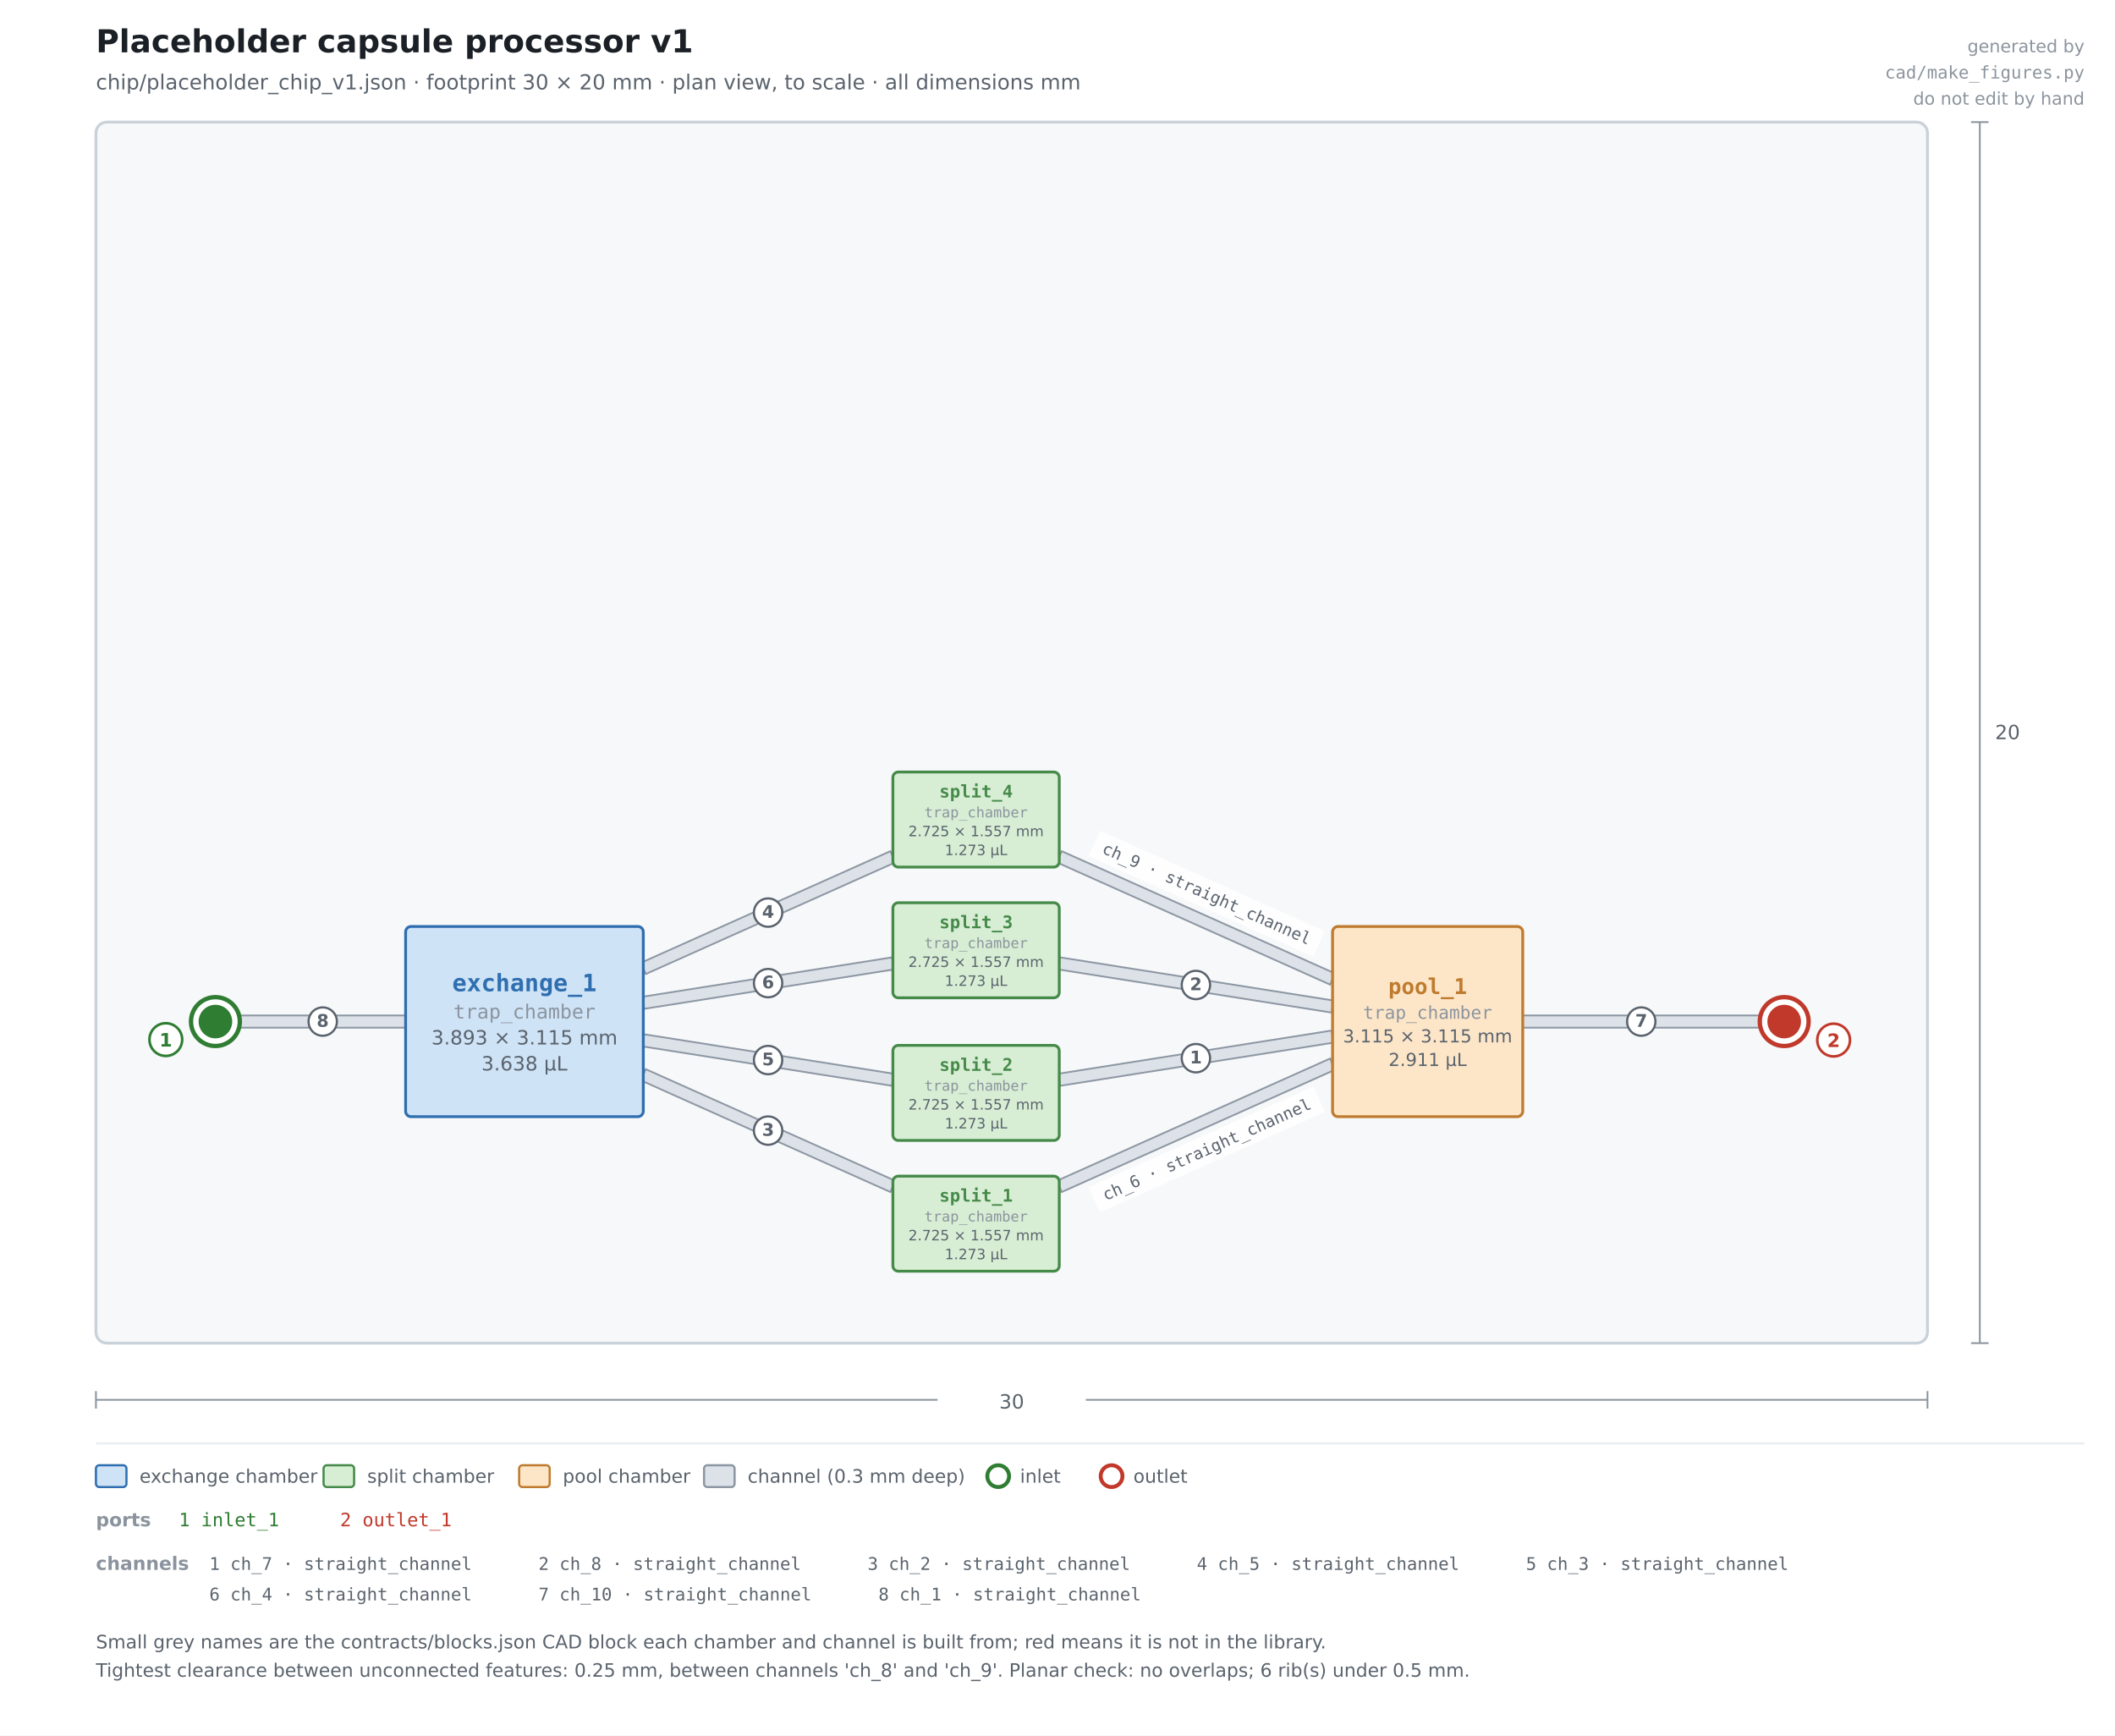
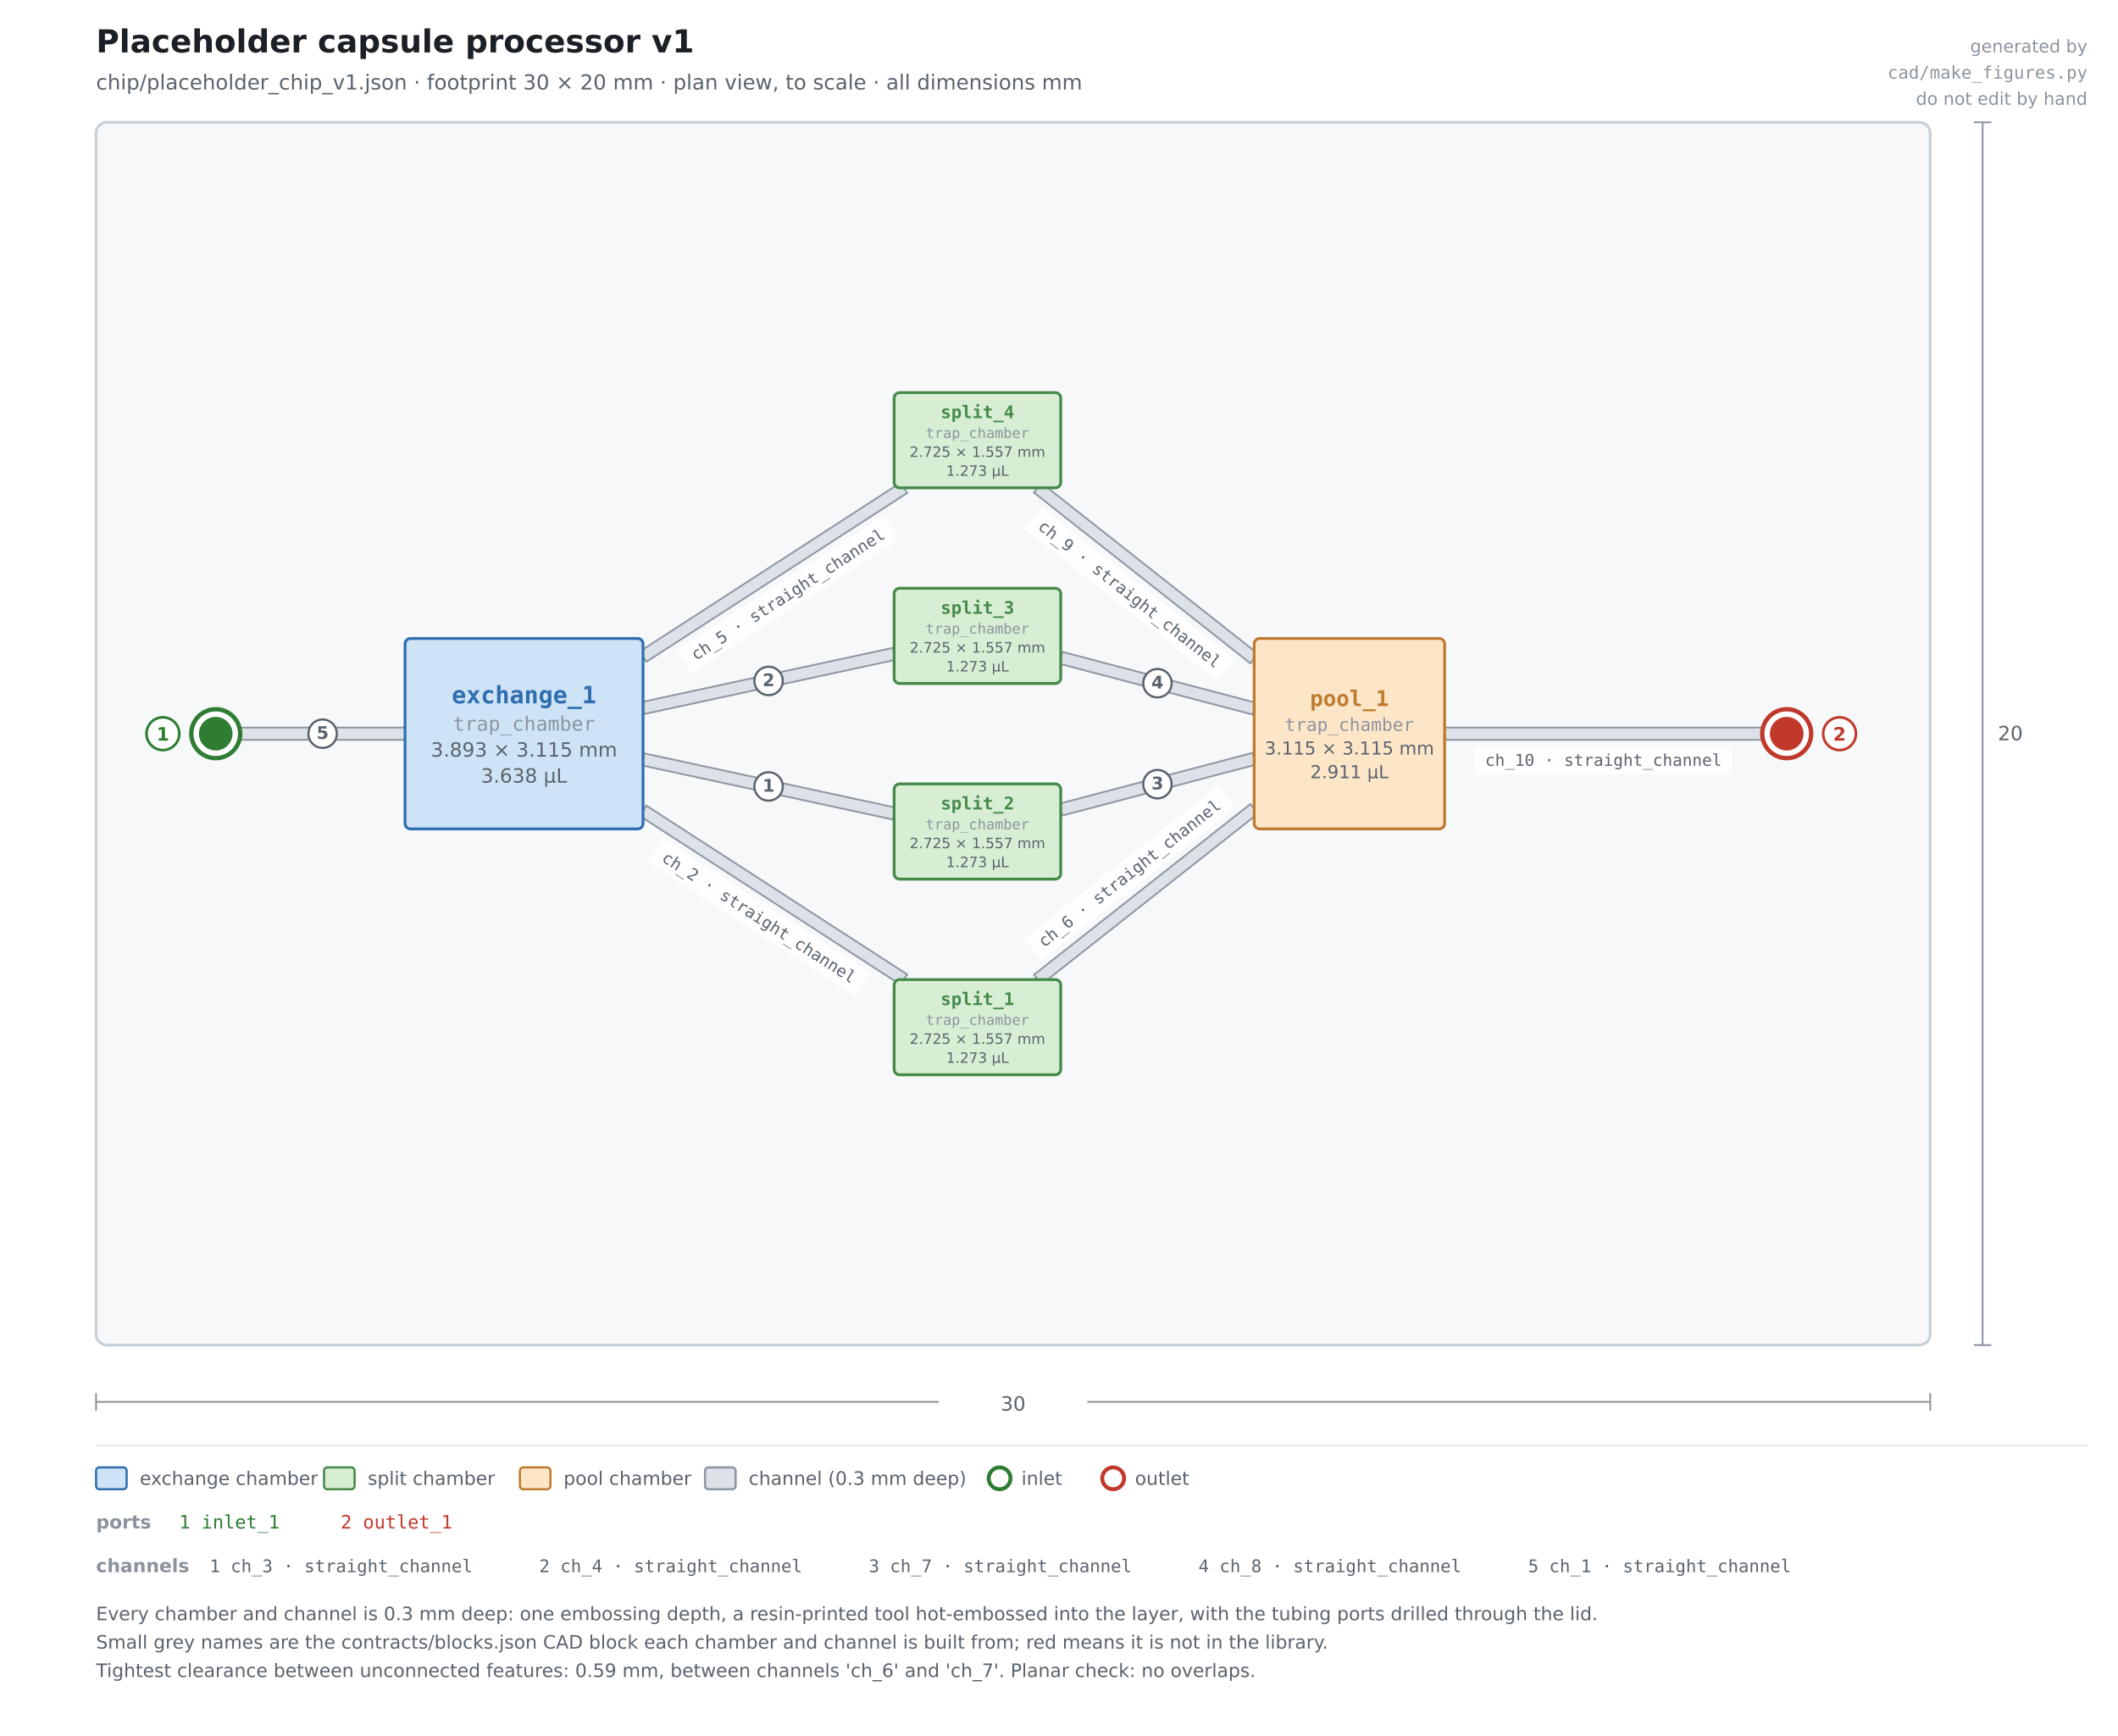
- <svg xmlns="http://www.w3.org/2000/svg" width="970" height="796" viewBox="0 0 970 796" role="img" aria-label="placeholder_chip_v1: plan view">
-   <rect width="970" height="796" fill="#ffffff" />
+ <svg xmlns="http://www.w3.org/2000/svg" width="970" height="795" viewBox="0 0 970 795" role="img" aria-label="placeholder_chip_v1: plan view">
+   <rect width="970" height="795" fill="#ffffff" />
  <text x="44" y="24" font-family="DejaVu Sans, Helvetica, Arial, sans-serif" font-size="14.5" fill="#1b2026" text-anchor="start" font-weight="bold">Placeholder capsule processor v1</text>
  <text x="44" y="41" font-family="DejaVu Sans, Helvetica, Arial, sans-serif" font-size="9.5" fill="#5a636d" text-anchor="start">chip/placeholder_chip_v1.json   ·   footprint 30 × 20 mm   ·   plan view, to scale   ·   all dimensions mm</text>
  <text x="956" y="24" font-family="DejaVu Sans, Helvetica, Arial, sans-serif" font-size="8" fill="#8b949e" text-anchor="end">generated by</text>
  <text x="956" y="36" font-family="ui-monospace, SFMono-Regular, Menlo, monospace" font-size="8" fill="#8b949e" text-anchor="end">cad/make_figures.py</text>
  <text x="956" y="48" font-family="DejaVu Sans, Helvetica, Arial, sans-serif" font-size="8" fill="#8b949e" text-anchor="end">do not edit by hand</text>
  <rect x="44" y="56" width="840" height="560" fill="#f6f8fa" stroke="#c9d1d9" stroke-width="1.3" rx="5" />
-   <polygon points="110,465.72 186.03,465.72 186.03,471.32 110,471.32" fill="#dde2e8" stroke="#8d97a3" stroke-width="0.8" />
-   <polygon points="296.18,490.36 410.64,541.58 408.35,546.69 293.89,495.47" fill="#dde2e8" stroke="#8d97a3" stroke-width="0.8" />
-   <polygon points="295.47,474.36 409.93,492.44 409.06,497.97 294.6,479.9" fill="#dde2e8" stroke="#8d97a3" stroke-width="0.8" />
-   <polygon points="294.6,457.15 409.06,439.08 409.93,444.61 295.47,462.68" fill="#dde2e8" stroke="#8d97a3" stroke-width="0.8" />
-   <polygon points="293.89,441.59 408.35,390.38 410.64,395.49 296.18,446.7" fill="#dde2e8" stroke="#8d97a3" stroke-width="0.8" />
-   <polygon points="484.65,541.58 610.01,485.48 612.3,490.59 486.94,546.69" fill="#dde2e8" stroke="#8d97a3" stroke-width="0.8" />
-   <polygon points="485.36,492.44 610.72,472.64 611.59,478.18 486.23,497.97" fill="#dde2e8" stroke="#8d97a3" stroke-width="0.8" />
-   <polygon points="486.23,439.08 611.59,458.87 610.72,464.4 485.36,444.61" fill="#dde2e8" stroke="#8d97a3" stroke-width="0.8" />
-   <polygon points="486.94,390.38 612.3,446.46 610.01,451.57 484.65,395.49" fill="#dde2e8" stroke="#8d97a3" stroke-width="0.8" />
-   <polygon points="698.37,465.72 807.08,465.72 807.08,471.32 698.37,471.32" fill="#dde2e8" stroke="#8d97a3" stroke-width="0.8" />
-   <rect x="186.03" y="424.91" width="109" height="87.22" fill="#cfe3f7" stroke="#2f6fb0" stroke-width="1.3" rx="2.5" />
-   <text x="240.53" y="454.62" font-family="ui-monospace, SFMono-Regular, Menlo, monospace" font-size="11" fill="#2f6fb0" text-anchor="middle" font-weight="bold">exchange_1</text>
-   <text x="240.53" y="467.12" font-family="ui-monospace, SFMono-Regular, Menlo, monospace" font-size="9.02" fill="#8b949e" text-anchor="middle">trap_chamber</text>
-   <text x="240.53" y="479.03" font-family="DejaVu Sans, Helvetica, Arial, sans-serif" font-size="9.02" fill="#5a636d" text-anchor="middle">3.893 × 3.115 mm</text>
-   <text x="240.53" y="490.94" font-family="DejaVu Sans, Helvetica, Arial, sans-serif" font-size="9.02" fill="#5a636d" text-anchor="middle">3.638 µL</text>
-   <rect x="409.5" y="539.41" width="76.3" height="43.6" fill="#d7eed4" stroke="#468a4a" stroke-width="1.3" rx="2.5" />
-   <text x="447.65" y="551.1" font-family="ui-monospace, SFMono-Regular, Menlo, monospace" font-size="8" fill="#468a4a" text-anchor="middle" font-weight="bold">split_1</text>
-   <text x="447.65" y="560.19" font-family="ui-monospace, SFMono-Regular, Menlo, monospace" font-size="6.56" fill="#8b949e" text-anchor="middle">trap_chamber</text>
-   <text x="447.65" y="568.85" font-family="DejaVu Sans, Helvetica, Arial, sans-serif" font-size="6.56" fill="#5a636d" text-anchor="middle">2.725 × 1.557 mm</text>
-   <text x="447.65" y="577.5" font-family="DejaVu Sans, Helvetica, Arial, sans-serif" font-size="6.56" fill="#5a636d" text-anchor="middle">1.273 µL</text>
-   <rect x="409.5" y="479.43" width="76.3" height="43.6" fill="#d7eed4" stroke="#468a4a" stroke-width="1.3" rx="2.5" />
-   <text x="447.65" y="491.12" font-family="ui-monospace, SFMono-Regular, Menlo, monospace" font-size="8" fill="#468a4a" text-anchor="middle" font-weight="bold">split_2</text>
-   <text x="447.65" y="500.21" font-family="ui-monospace, SFMono-Regular, Menlo, monospace" font-size="6.56" fill="#8b949e" text-anchor="middle">trap_chamber</text>
-   <text x="447.65" y="508.87" font-family="DejaVu Sans, Helvetica, Arial, sans-serif" font-size="6.56" fill="#5a636d" text-anchor="middle">2.725 × 1.557 mm</text>
-   <text x="447.65" y="517.53" font-family="DejaVu Sans, Helvetica, Arial, sans-serif" font-size="6.56" fill="#5a636d" text-anchor="middle">1.273 µL</text>
-   <rect x="409.5" y="414.02" width="76.3" height="43.6" fill="#d7eed4" stroke="#468a4a" stroke-width="1.3" rx="2.5" />
-   <text x="447.65" y="425.71" font-family="ui-monospace, SFMono-Regular, Menlo, monospace" font-size="8" fill="#468a4a" text-anchor="middle" font-weight="bold">split_3</text>
-   <text x="447.65" y="434.8" font-family="ui-monospace, SFMono-Regular, Menlo, monospace" font-size="6.56" fill="#8b949e" text-anchor="middle">trap_chamber</text>
-   <text x="447.65" y="443.46" font-family="DejaVu Sans, Helvetica, Arial, sans-serif" font-size="6.56" fill="#5a636d" text-anchor="middle">2.725 × 1.557 mm</text>
-   <text x="447.65" y="452.12" font-family="DejaVu Sans, Helvetica, Arial, sans-serif" font-size="6.56" fill="#5a636d" text-anchor="middle">1.273 µL</text>
-   <rect x="409.5" y="354.07" width="76.3" height="43.6" fill="#d7eed4" stroke="#468a4a" stroke-width="1.3" rx="2.5" />
-   <text x="447.65" y="365.76" font-family="ui-monospace, SFMono-Regular, Menlo, monospace" font-size="8" fill="#468a4a" text-anchor="middle" font-weight="bold">split_4</text>
-   <text x="447.65" y="374.85" font-family="ui-monospace, SFMono-Regular, Menlo, monospace" font-size="6.56" fill="#8b949e" text-anchor="middle">trap_chamber</text>
-   <text x="447.65" y="383.51" font-family="DejaVu Sans, Helvetica, Arial, sans-serif" font-size="6.56" fill="#5a636d" text-anchor="middle">2.725 × 1.557 mm</text>
-   <text x="447.65" y="392.17" font-family="DejaVu Sans, Helvetica, Arial, sans-serif" font-size="6.56" fill="#5a636d" text-anchor="middle">1.273 µL</text>
-   <rect x="611.15" y="424.91" width="87.22" height="87.22" fill="#fde6c8" stroke="#bf7b2f" stroke-width="1.3" rx="2.5" />
-   <text x="654.76" y="455.89" font-family="ui-monospace, SFMono-Regular, Menlo, monospace" font-size="10" fill="#bf7b2f" text-anchor="middle" font-weight="bold">pool_1</text>
-   <text x="654.76" y="467.25" font-family="ui-monospace, SFMono-Regular, Menlo, monospace" font-size="8.2" fill="#8b949e" text-anchor="middle">trap_chamber</text>
-   <text x="654.76" y="478.08" font-family="DejaVu Sans, Helvetica, Arial, sans-serif" font-size="8.2" fill="#5a636d" text-anchor="middle">3.115 × 3.115 mm</text>
-   <text x="654.76" y="488.9" font-family="DejaVu Sans, Helvetica, Arial, sans-serif" font-size="8.2" fill="#5a636d" text-anchor="middle">2.911 µL</text>
-   <polygon points="499.3,544.45 602.39,498.31 607.6,509.95 504.5,556.08" fill="#ffffff" stroke="none" opacity="0.92" />
-   <text x="553.45" y="529.75" font-family="ui-monospace, SFMono-Regular, Menlo, monospace" font-size="7.5" fill="#5a636d" text-anchor="middle" transform="rotate(-24.11 553.45 527.2)">ch_6 · straight_channel</text>
-   <polygon points="504.5,380.98 607.6,427.11 602.4,438.74 499.29,392.62" fill="#ffffff" stroke="none" opacity="0.92" />
-   <text x="553.45" y="412.41" font-family="ui-monospace, SFMono-Regular, Menlo, monospace" font-size="7.5" fill="#5a636d" text-anchor="middle" transform="rotate(24.1 553.45 409.86)">ch_9 · straight_channel</text>
-   <circle cx="98.8" cy="468.52" r="11.2" fill="#ffffff" stroke="#2f7d32" stroke-width="2" />
-   <circle cx="98.8" cy="468.52" r="7.7" fill="#2f7d32" stroke="none" />
-   <circle cx="76.05" cy="476.78" r="7.5" fill="#ffffff" stroke="#2f7d32" stroke-width="1.2" />
-   <text x="76.05" y="479.98" font-family="DejaVu Sans, Helvetica, Arial, sans-serif" font-size="8.5" fill="#2f7d32" text-anchor="middle" font-weight="bold">1</text>
-   <circle cx="818.28" cy="468.52" r="11.2" fill="#ffffff" stroke="#c0392b" stroke-width="2" />
-   <circle cx="818.28" cy="468.52" r="7.7" fill="#c0392b" stroke="none" />
-   <circle cx="840.95" cy="477" r="7.5" fill="#ffffff" stroke="#c0392b" stroke-width="1.2" />
-   <text x="840.95" y="480.2" font-family="DejaVu Sans, Helvetica, Arial, sans-serif" font-size="8.5" fill="#c0392b" text-anchor="middle" font-weight="bold">2</text>
-   <circle cx="548.48" cy="485.31" r="6.5" fill="#ffffff" stroke="#5a636d" stroke-width="1" />
-   <text x="548.48" y="487.71" font-family="DejaVu Sans, Helvetica, Arial, sans-serif" font-size="8" fill="#5a636d" text-anchor="middle" font-weight="bold">1</text>
-   <circle cx="548.48" cy="451.74" r="6.5" fill="#ffffff" stroke="#5a636d" stroke-width="1" />
-   <text x="548.48" y="454.14" font-family="DejaVu Sans, Helvetica, Arial, sans-serif" font-size="8" fill="#5a636d" text-anchor="middle" font-weight="bold">2</text>
-   <circle cx="352.27" cy="518.52" r="6.5" fill="#ffffff" stroke="#5a636d" stroke-width="1" />
-   <text x="352.27" y="520.92" font-family="DejaVu Sans, Helvetica, Arial, sans-serif" font-size="8" fill="#5a636d" text-anchor="middle" font-weight="bold">3</text>
-   <circle cx="352.27" cy="418.54" r="6.5" fill="#ffffff" stroke="#5a636d" stroke-width="1" />
-   <text x="352.27" y="420.94" font-family="DejaVu Sans, Helvetica, Arial, sans-serif" font-size="8" fill="#5a636d" text-anchor="middle" font-weight="bold">4</text>
-   <circle cx="352.27" cy="486.17" r="6.5" fill="#ffffff" stroke="#5a636d" stroke-width="1" />
-   <text x="352.27" y="488.57" font-family="DejaVu Sans, Helvetica, Arial, sans-serif" font-size="8" fill="#5a636d" text-anchor="middle" font-weight="bold">5</text>
-   <circle cx="352.27" cy="450.88" r="6.5" fill="#ffffff" stroke="#5a636d" stroke-width="1" />
-   <text x="352.27" y="453.28" font-family="DejaVu Sans, Helvetica, Arial, sans-serif" font-size="8" fill="#5a636d" text-anchor="middle" font-weight="bold">6</text>
-   <circle cx="752.73" cy="468.52" r="6.5" fill="#ffffff" stroke="#5a636d" stroke-width="1" />
-   <text x="752.73" y="470.92" font-family="DejaVu Sans, Helvetica, Arial, sans-serif" font-size="8" fill="#5a636d" text-anchor="middle" font-weight="bold">7</text>
-   <circle cx="148.01" cy="468.52" r="6.5" fill="#ffffff" stroke="#5a636d" stroke-width="1" />
-   <text x="148.01" y="470.92" font-family="DejaVu Sans, Helvetica, Arial, sans-serif" font-size="8" fill="#5a636d" text-anchor="middle" font-weight="bold">8</text>
+   <polygon points="110,333.2 185.5,333.2 185.5,338.8 110,338.8" fill="#dde2e8" stroke="#8d97a3" stroke-width="0.8" />
+   <polygon points="296.02,368.93 415.49,446.25 412.45,450.95 292.98,373.63" fill="#dde2e8" stroke="#8d97a3" stroke-width="0.8" />
+   <polygon points="295.09,345.02 410.09,369.83 408.91,375.31 293.91,350.5" fill="#dde2e8" stroke="#8d97a3" stroke-width="0.8" />
+   <polygon points="293.91,321.5 408.91,296.69 410.09,302.17 295.09,326.98" fill="#dde2e8" stroke="#8d97a3" stroke-width="0.8" />
+   <polygon points="292.98,298.37 412.45,221.05 415.49,225.75 296.02,303.07" fill="#dde2e8" stroke="#8d97a3" stroke-width="0.8" />
+   <polygon points="473.54,446.4 572.66,368.21 576.12,372.6 477.01,450.8" fill="#dde2e8" stroke="#8d97a3" stroke-width="0.8" />
+   <polygon points="485.09,368.06 573.68,344.76 575.1,350.18 486.51,373.48" fill="#dde2e8" stroke="#8d97a3" stroke-width="0.8" />
+   <polygon points="486.51,298.52 575.1,321.82 573.68,327.24 485.09,303.94" fill="#dde2e8" stroke="#8d97a3" stroke-width="0.8" />
+   <polygon points="477.01,221.2 576.12,299.4 572.66,303.79 473.54,225.6" fill="#dde2e8" stroke="#8d97a3" stroke-width="0.8" />
+   <polygon points="661.61,333.2 807.08,333.2 807.08,338.8 661.61,338.8" fill="#dde2e8" stroke="#8d97a3" stroke-width="0.8" />
+   <rect x="185.5" y="292.39" width="109" height="87.22" fill="#cfe3f7" stroke="#2f6fb0" stroke-width="1.3" rx="2.5" />
+   <text x="240" y="322.1" font-family="ui-monospace, SFMono-Regular, Menlo, monospace" font-size="11" fill="#2f6fb0" text-anchor="middle" font-weight="bold">exchange_1</text>
+   <text x="240" y="334.6" font-family="ui-monospace, SFMono-Regular, Menlo, monospace" font-size="9.02" fill="#8b949e" text-anchor="middle">trap_chamber</text>
+   <text x="240" y="346.51" font-family="DejaVu Sans, Helvetica, Arial, sans-serif" font-size="9.02" fill="#5a636d" text-anchor="middle">3.893 × 3.115 mm</text>
+   <text x="240" y="358.41" font-family="DejaVu Sans, Helvetica, Arial, sans-serif" font-size="9.02" fill="#5a636d" text-anchor="middle">3.638 µL</text>
+   <rect x="409.5" y="448.6" width="76.3" height="43.6" fill="#d7eed4" stroke="#468a4a" stroke-width="1.3" rx="2.5" />
+   <text x="447.65" y="460.29" font-family="ui-monospace, SFMono-Regular, Menlo, monospace" font-size="8" fill="#468a4a" text-anchor="middle" font-weight="bold">split_1</text>
+   <text x="447.65" y="469.38" font-family="ui-monospace, SFMono-Regular, Menlo, monospace" font-size="6.56" fill="#8b949e" text-anchor="middle">trap_chamber</text>
+   <text x="447.65" y="478.04" font-family="DejaVu Sans, Helvetica, Arial, sans-serif" font-size="6.56" fill="#5a636d" text-anchor="middle">2.725 × 1.557 mm</text>
+   <text x="447.65" y="486.7" font-family="DejaVu Sans, Helvetica, Arial, sans-serif" font-size="6.56" fill="#5a636d" text-anchor="middle">1.273 µL</text>
+   <rect x="409.5" y="359" width="76.3" height="43.6" fill="#d7eed4" stroke="#468a4a" stroke-width="1.3" rx="2.5" />
+   <text x="447.65" y="370.69" font-family="ui-monospace, SFMono-Regular, Menlo, monospace" font-size="8" fill="#468a4a" text-anchor="middle" font-weight="bold">split_2</text>
+   <text x="447.65" y="379.78" font-family="ui-monospace, SFMono-Regular, Menlo, monospace" font-size="6.56" fill="#8b949e" text-anchor="middle">trap_chamber</text>
+   <text x="447.65" y="388.44" font-family="DejaVu Sans, Helvetica, Arial, sans-serif" font-size="6.56" fill="#5a636d" text-anchor="middle">2.725 × 1.557 mm</text>
+   <text x="447.65" y="397.1" font-family="DejaVu Sans, Helvetica, Arial, sans-serif" font-size="6.56" fill="#5a636d" text-anchor="middle">1.273 µL</text>
+   <rect x="409.5" y="269.4" width="76.3" height="43.6" fill="#d7eed4" stroke="#468a4a" stroke-width="1.3" rx="2.5" />
+   <text x="447.65" y="281.09" font-family="ui-monospace, SFMono-Regular, Menlo, monospace" font-size="8" fill="#468a4a" text-anchor="middle" font-weight="bold">split_3</text>
+   <text x="447.65" y="290.18" font-family="ui-monospace, SFMono-Regular, Menlo, monospace" font-size="6.56" fill="#8b949e" text-anchor="middle">trap_chamber</text>
+   <text x="447.65" y="298.84" font-family="DejaVu Sans, Helvetica, Arial, sans-serif" font-size="6.56" fill="#5a636d" text-anchor="middle">2.725 × 1.557 mm</text>
+   <text x="447.65" y="307.5" font-family="DejaVu Sans, Helvetica, Arial, sans-serif" font-size="6.56" fill="#5a636d" text-anchor="middle">1.273 µL</text>
+   <rect x="409.5" y="179.8" width="76.3" height="43.6" fill="#d7eed4" stroke="#468a4a" stroke-width="1.3" rx="2.5" />
+   <text x="447.65" y="191.49" font-family="ui-monospace, SFMono-Regular, Menlo, monospace" font-size="8" fill="#468a4a" text-anchor="middle" font-weight="bold">split_4</text>
+   <text x="447.65" y="200.58" font-family="ui-monospace, SFMono-Regular, Menlo, monospace" font-size="6.56" fill="#8b949e" text-anchor="middle">trap_chamber</text>
+   <text x="447.65" y="209.24" font-family="DejaVu Sans, Helvetica, Arial, sans-serif" font-size="6.56" fill="#5a636d" text-anchor="middle">2.725 × 1.557 mm</text>
+   <text x="447.65" y="217.9" font-family="DejaVu Sans, Helvetica, Arial, sans-serif" font-size="6.56" fill="#5a636d" text-anchor="middle">1.273 µL</text>
+   <rect x="574.39" y="292.39" width="87.22" height="87.22" fill="#fde6c8" stroke="#bf7b2f" stroke-width="1.3" rx="2.5" />
+   <text x="618" y="323.36" font-family="ui-monospace, SFMono-Regular, Menlo, monospace" font-size="10" fill="#bf7b2f" text-anchor="middle" font-weight="bold">pool_1</text>
+   <text x="618" y="334.73" font-family="ui-monospace, SFMono-Regular, Menlo, monospace" font-size="8.2" fill="#8b949e" text-anchor="middle">trap_chamber</text>
+   <text x="618" y="345.55" font-family="DejaVu Sans, Helvetica, Arial, sans-serif" font-size="8.2" fill="#5a636d" text-anchor="middle">3.115 × 3.115 mm</text>
+   <text x="618" y="356.38" font-family="DejaVu Sans, Helvetica, Arial, sans-serif" font-size="8.2" fill="#5a636d" text-anchor="middle">2.911 µL</text>
+   <polygon points="675.55,341.8 793.15,341.8 793.15,354.55 675.55,354.55" fill="#ffffff" stroke="none" opacity="0.92" />
+   <text x="734.35" y="350.73" font-family="ui-monospace, SFMono-Regular, Menlo, monospace" font-size="7.5" fill="#5a636d" text-anchor="middle">ch_10 · straight_channel</text>
+   <polygon points="309.98,297.62 404.8,236.24 411.73,246.95 316.9,308.32" fill="#ffffff" stroke="none" opacity="0.92" />
+   <text x="360.85" y="274.83" font-family="ui-monospace, SFMono-Regular, Menlo, monospace" font-size="7.5" fill="#5a636d" text-anchor="middle" transform="rotate(-32.91 360.85 272.28)">ch_5 · straight_channel</text>
+   <polygon points="303.67,384.12 398.5,445.49 391.57,456.2 296.75,394.83" fill="#ffffff" stroke="none" opacity="0.92" />
+   <text x="347.62" y="422.71" font-family="ui-monospace, SFMono-Regular, Menlo, monospace" font-size="7.5" fill="#5a636d" text-anchor="middle" transform="rotate(32.91 347.62 420.16)">ch_2 · straight_channel</text>
+   <polygon points="476.9,232.07 565.58,302.03 557.68,312.04 469.01,242.08" fill="#ffffff" stroke="none" opacity="0.92" />
+   <text x="517.29" y="274.6" font-family="ui-monospace, SFMono-Regular, Menlo, monospace" font-size="7.5" fill="#5a636d" text-anchor="middle" transform="rotate(38.27 517.29 272.05)">ch_9 · straight_channel</text>
+   <polygon points="469.01,429.92 557.68,359.96 565.58,369.97 476.9,439.93" fill="#ffffff" stroke="none" opacity="0.92" />
+   <text x="517.29" y="402.5" font-family="ui-monospace, SFMono-Regular, Menlo, monospace" font-size="7.5" fill="#5a636d" text-anchor="middle" transform="rotate(-38.27 517.29 399.95)">ch_6 · straight_channel</text>
+   <circle cx="98.8" cy="336" r="11.2" fill="#ffffff" stroke="#2f7d32" stroke-width="2" />
+   <circle cx="98.8" cy="336" r="7.7" fill="#2f7d32" stroke="none" />
+   <circle cx="74.6" cy="336" r="7.5" fill="#ffffff" stroke="#2f7d32" stroke-width="1.2" />
+   <text x="74.6" y="339.2" font-family="DejaVu Sans, Helvetica, Arial, sans-serif" font-size="8.5" fill="#2f7d32" text-anchor="middle" font-weight="bold">1</text>
+   <circle cx="818.28" cy="336" r="11.2" fill="#ffffff" stroke="#c0392b" stroke-width="2" />
+   <circle cx="818.28" cy="336" r="7.7" fill="#c0392b" stroke="none" />
+   <circle cx="842.48" cy="336" r="7.5" fill="#ffffff" stroke="#c0392b" stroke-width="1.2" />
+   <text x="842.48" y="339.2" font-family="DejaVu Sans, Helvetica, Arial, sans-serif" font-size="8.5" fill="#c0392b" text-anchor="middle" font-weight="bold">2</text>
+   <circle cx="352" cy="360.16" r="6.5" fill="#ffffff" stroke="#5a636d" stroke-width="1" />
+   <text x="352" y="362.56" font-family="DejaVu Sans, Helvetica, Arial, sans-serif" font-size="8" fill="#5a636d" text-anchor="middle" font-weight="bold">1</text>
+   <circle cx="352" cy="311.84" r="6.5" fill="#ffffff" stroke="#5a636d" stroke-width="1" />
+   <text x="352" y="314.24" font-family="DejaVu Sans, Helvetica, Arial, sans-serif" font-size="8" fill="#5a636d" text-anchor="middle" font-weight="bold">2</text>
+   <circle cx="530.09" cy="359.12" r="6.5" fill="#ffffff" stroke="#5a636d" stroke-width="1" />
+   <text x="530.09" y="361.52" font-family="DejaVu Sans, Helvetica, Arial, sans-serif" font-size="8" fill="#5a636d" text-anchor="middle" font-weight="bold">3</text>
+   <circle cx="530.09" cy="312.88" r="6.5" fill="#ffffff" stroke="#5a636d" stroke-width="1" />
+   <text x="530.09" y="315.28" font-family="DejaVu Sans, Helvetica, Arial, sans-serif" font-size="8" fill="#5a636d" text-anchor="middle" font-weight="bold">4</text>
+   <circle cx="147.75" cy="336" r="6.5" fill="#ffffff" stroke="#5a636d" stroke-width="1" />
+   <text x="147.75" y="338.4" font-family="DejaVu Sans, Helvetica, Arial, sans-serif" font-size="8" fill="#5a636d" text-anchor="middle" font-weight="bold">5</text>
  <line x1="44" y1="642" x2="884" y2="642" stroke="#8b949e" stroke-width="0.8" />
  <line x1="44" y1="638" x2="44" y2="646" stroke="#8b949e" stroke-width="0.8" />
  <line x1="884" y1="638" x2="884" y2="646" stroke="#8b949e" stroke-width="0.8" />
  <rect x="430" y="635" width="68" height="14" fill="#ffffff" stroke="none" />
  <text x="464" y="646" font-family="DejaVu Sans, Helvetica, Arial, sans-serif" font-size="9" fill="#5a636d" text-anchor="middle">30</text>
  <line x1="908" y1="56" x2="908" y2="616" stroke="#8b949e" stroke-width="0.8" />
  <line x1="904" y1="56" x2="912" y2="56" stroke="#8b949e" stroke-width="0.8" />
  <line x1="904" y1="616" x2="912" y2="616" stroke="#8b949e" stroke-width="0.8" />
  <text x="915" y="339" font-family="DejaVu Sans, Helvetica, Arial, sans-serif" font-size="9" fill="#5a636d" text-anchor="start">20</text>
  <line x1="44" y1="662" x2="956" y2="662" stroke="#eaeef2" stroke-width="1" />
  <rect x="44" y="672" width="14" height="10" fill="#cfe3f7" stroke="#2f6fb0" stroke-width="1" rx="1.5" />
  <text x="64" y="680" font-family="DejaVu Sans, Helvetica, Arial, sans-serif" font-size="8.5" fill="#5a636d" text-anchor="start">exchange chamber</text>
  <rect x="148.4" y="672" width="14" height="10" fill="#d7eed4" stroke="#468a4a" stroke-width="1" rx="1.5" />
  <text x="168.4" y="680" font-family="DejaVu Sans, Helvetica, Arial, sans-serif" font-size="8.5" fill="#5a636d" text-anchor="start">split chamber</text>
  <rect x="238.1" y="672" width="14" height="10" fill="#fde6c8" stroke="#bf7b2f" stroke-width="1" rx="1.5" />
  <text x="258.1" y="680" font-family="DejaVu Sans, Helvetica, Arial, sans-serif" font-size="8.5" fill="#5a636d" text-anchor="start">pool chamber</text>
  <rect x="322.9" y="672" width="14" height="10" fill="#dde2e8" stroke="#8d97a3" stroke-width="1" rx="1.5" />
  <text x="342.9" y="680" font-family="DejaVu Sans, Helvetica, Arial, sans-serif" font-size="8.5" fill="#5a636d" text-anchor="start">channel (0.3 mm deep)</text>
  <circle cx="457.8" cy="677" r="5" fill="#ffffff" stroke="#2f7d32" stroke-width="1.8" />
  <text x="467.8" y="680" font-family="DejaVu Sans, Helvetica, Arial, sans-serif" font-size="8.5" fill="#5a636d" text-anchor="start">inlet</text>
  <circle cx="509.8" cy="677" r="5" fill="#ffffff" stroke="#c0392b" stroke-width="1.8" />
  <text x="519.8" y="680" font-family="DejaVu Sans, Helvetica, Arial, sans-serif" font-size="8.5" fill="#5a636d" text-anchor="start">outlet</text>
  <text x="44" y="700" font-family="DejaVu Sans, Helvetica, Arial, sans-serif" font-size="8.5" fill="#8b949e" text-anchor="start" font-weight="bold">ports</text>
  <text x="82" y="700" font-family="ui-monospace, SFMono-Regular, Menlo, monospace" font-size="8.5" fill="#2f7d32" text-anchor="start">1  inlet_1</text>
  <text x="156" y="700" font-family="ui-monospace, SFMono-Regular, Menlo, monospace" font-size="8.5" fill="#c0392b" text-anchor="start">2  outlet_1</text>
  <text x="44" y="720" font-family="DejaVu Sans, Helvetica, Arial, sans-serif" font-size="8.5" fill="#8b949e" text-anchor="start" font-weight="bold">channels</text>
-   <text x="96" y="720" font-family="ui-monospace, SFMono-Regular, Menlo, monospace" font-size="8" fill="#5a636d" text-anchor="start">1  ch_7 · straight_channel</text>
-   <text x="246.96" y="720" font-family="ui-monospace, SFMono-Regular, Menlo, monospace" font-size="8" fill="#5a636d" text-anchor="start">2  ch_8 · straight_channel</text>
-   <text x="397.92" y="720" font-family="ui-monospace, SFMono-Regular, Menlo, monospace" font-size="8" fill="#5a636d" text-anchor="start">3  ch_2 · straight_channel</text>
-   <text x="548.88" y="720" font-family="ui-monospace, SFMono-Regular, Menlo, monospace" font-size="8" fill="#5a636d" text-anchor="start">4  ch_5 · straight_channel</text>
-   <text x="699.84" y="720" font-family="ui-monospace, SFMono-Regular, Menlo, monospace" font-size="8" fill="#5a636d" text-anchor="start">5  ch_3 · straight_channel</text>
-   <text x="96" y="734" font-family="ui-monospace, SFMono-Regular, Menlo, monospace" font-size="8" fill="#5a636d" text-anchor="start">6  ch_4 · straight_channel</text>
-   <text x="246.96" y="734" font-family="ui-monospace, SFMono-Regular, Menlo, monospace" font-size="8" fill="#5a636d" text-anchor="start">7  ch_10 · straight_channel</text>
-   <text x="402.88" y="734" font-family="ui-monospace, SFMono-Regular, Menlo, monospace" font-size="8" fill="#5a636d" text-anchor="start">8  ch_1 · straight_channel</text>
-   <text x="44" y="756" font-family="DejaVu Sans, Helvetica, Arial, sans-serif" font-size="8.5" fill="#5a636d" text-anchor="start">Small grey names are the contracts/blocks.json CAD block each chamber and channel is built from; red means it is not in the library.</text>
-   <text x="44" y="769" font-family="DejaVu Sans, Helvetica, Arial, sans-serif" font-size="8.5" fill="#5a636d" text-anchor="start">Tightest clearance between unconnected features: 0.25 mm, between channels 'ch_8' and 'ch_9'. Planar check: no overlaps; 6 rib(s) under 0.5 mm.</text>
+   <text x="96" y="720" font-family="ui-monospace, SFMono-Regular, Menlo, monospace" font-size="8" fill="#5a636d" text-anchor="start">1  ch_3 · straight_channel</text>
+   <text x="246.96" y="720" font-family="ui-monospace, SFMono-Regular, Menlo, monospace" font-size="8" fill="#5a636d" text-anchor="start">2  ch_4 · straight_channel</text>
+   <text x="397.92" y="720" font-family="ui-monospace, SFMono-Regular, Menlo, monospace" font-size="8" fill="#5a636d" text-anchor="start">3  ch_7 · straight_channel</text>
+   <text x="548.88" y="720" font-family="ui-monospace, SFMono-Regular, Menlo, monospace" font-size="8" fill="#5a636d" text-anchor="start">4  ch_8 · straight_channel</text>
+   <text x="699.84" y="720" font-family="ui-monospace, SFMono-Regular, Menlo, monospace" font-size="8" fill="#5a636d" text-anchor="start">5  ch_1 · straight_channel</text>
+   <text x="44" y="742" font-family="DejaVu Sans, Helvetica, Arial, sans-serif" font-size="8.5" fill="#5a636d" text-anchor="start">Every chamber and channel is 0.3 mm deep: one embossing depth, a resin-printed tool hot-embossed into the layer, with the tubing ports drilled through the lid.</text>
+   <text x="44" y="755" font-family="DejaVu Sans, Helvetica, Arial, sans-serif" font-size="8.5" fill="#5a636d" text-anchor="start">Small grey names are the contracts/blocks.json CAD block each chamber and channel is built from; red means it is not in the library.</text>
+   <text x="44" y="768" font-family="DejaVu Sans, Helvetica, Arial, sans-serif" font-size="8.5" fill="#5a636d" text-anchor="start">Tightest clearance between unconnected features: 0.59 mm, between channels 'ch_6' and 'ch_7'. Planar check: no overlaps.</text>
</svg>
